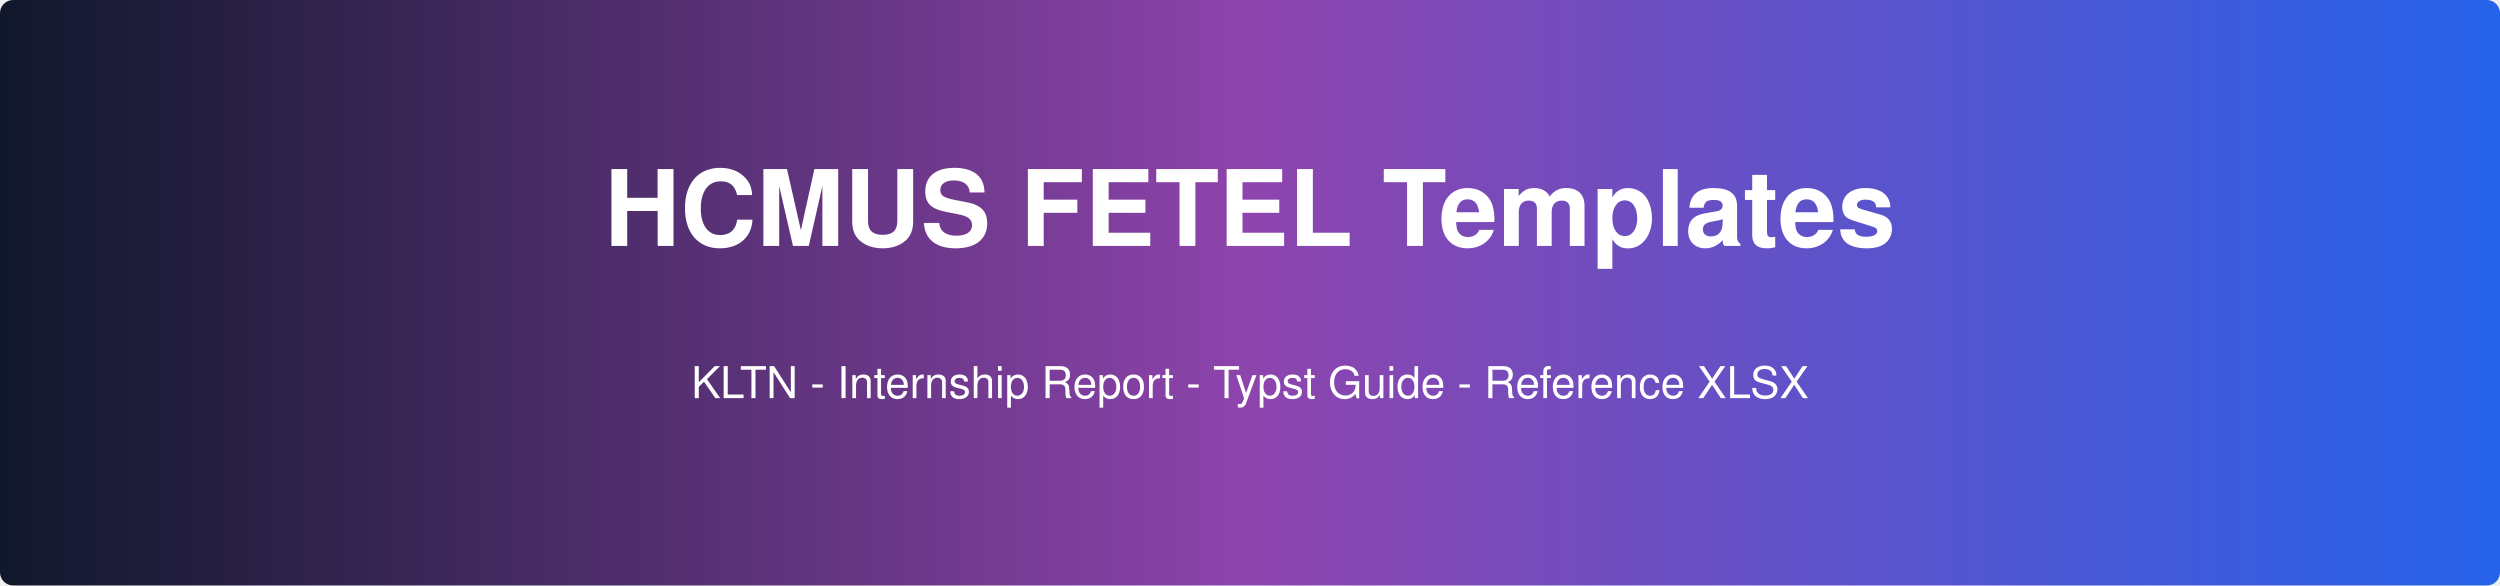
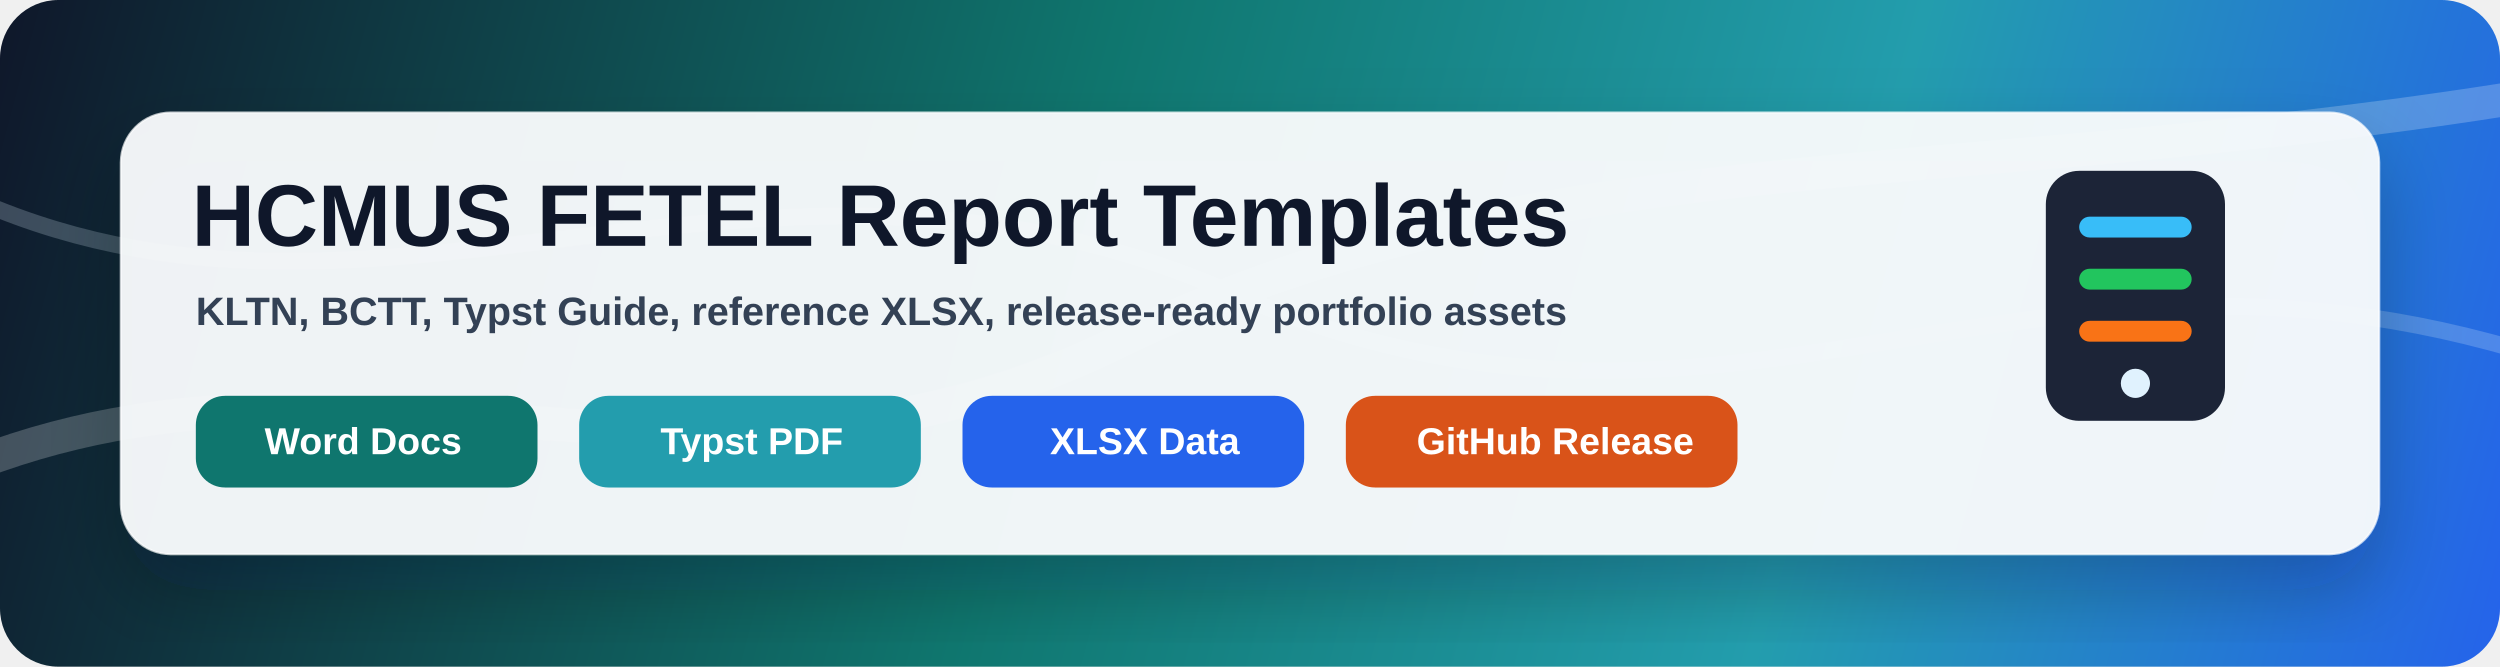
- <svg xmlns="http://www.w3.org/2000/svg" width="854" height="200" viewBox="0 0 854 200">
-   <style>
-       .text {   font-size: 36px;   font-weight: 700;   font-family: -apple-system,BlinkMacSystemFont,Segoe UI,Helvetica,Arial,sans-serif,Apple Color Emoji,Segoe UI Emoji;  } .desc {   font-size: 15px;   font-weight: 500;   font-family: -apple-system,BlinkMacSystemFont,Segoe UI,Helvetica,Arial,sans-serif,Apple Color Emoji,Segoe UI Emoji;  } 
-       .text, .desc {   animation: fadeIn 1.2s ease-in-out forwards;  } @keyframes fadeIn {   from {     opacity: 0;   }   to {     opacity: 1;   }  } 
-     </style>
-   <svg viewBox="0 0 854 200">
-     <defs>
-       <linearGradient id="linear" x1="0%" y1="0%" x2="100%" y2="0%">
-         <stop offset="0%" stop-color="#0f172a" />
-         <stop offset="50%" stop-color="#8e44ad" />
-         <stop offset="100%" stop-color="#2563eb" />
-       </linearGradient>
-     </defs>
-     <rect rx="4.5" height="200" width="100%" fill="url(#linear)" stroke-opacity="1" />
-   </svg>
-   <text text-anchor="middle" alignment-baseline="middle" x="50%" y="42%" class="text" style="fill:#ffffff;" stroke="#none" stroke-width="1">HCMUS FETEL Templates</text>
-   <text text-anchor="middle" alignment-baseline="middle" x="50%" y="68%" class="desc" style="fill:#ffffff;">KLTN - Internship Report - Typst Guide - Reference XLSX</text>
+ <svg xmlns="http://www.w3.org/2000/svg" width="1200" height="320" viewBox="0 0 1200 320" fill="none">
+   <defs>
+     <linearGradient id="bg" x1="0" y1="0" x2="1200" y2="320" gradientUnits="userSpaceOnUse">
+       <stop offset="0" stop-color="#0f172a" />
+       <stop offset="0.42" stop-color="#0f766e" />
+       <stop offset="0.72" stop-color="#239dad" />
+       <stop offset="1" stop-color="#2563eb" />
+     </linearGradient>
+     <filter id="shadow" x="-20%" y="-20%" width="140%" height="140%">
+       <feDropShadow dx="0" dy="18" stdDeviation="18" flood-color="#020617" flood-opacity="0.25" />
+     </filter>
+   </defs>
+   <rect width="1200" height="320" rx="28" fill="url(#bg)" />
+   <g opacity="0.22">
+     <path d="M-60 245 C150 130 320 270 535 165 C745 62 950 95 1260 38" stroke="#ffffff" stroke-width="16" stroke-linecap="round">
+       <animate attributeName="d" dur="10s" repeatCount="indefinite" values="M-60 245 C150 130 320 270 535 165 C745 62 950 95 1260 38;M-60 206 C160 292 325 96 535 165 C760 238 950 125 1260 90;M-60 245 C150 130 320 270 535 165 C745 62 950 95 1260 38" />
+     </path>
+     <path d="M-40 82 C165 195 352 40 585 138 C840 250 972 80 1245 180" stroke="#e0f2fe" stroke-width="8" stroke-linecap="round">
+       <animate attributeName="d" dur="12s" repeatCount="indefinite" values="M-40 82 C165 195 352 40 585 138 C840 250 972 80 1245 180;M-40 130 C180 38 350 220 585 138 C830 80 990 246 1245 150;M-40 82 C165 195 352 40 585 138 C840 250 972 80 1245 180" />
+     </path>
+   </g>
+   <g filter="url(#shadow)">
+     <rect x="58" y="54" width="1084" height="212" rx="24" fill="#f8fafc" opacity="0.96" />
+     <rect x="58" y="54" width="1084" height="212" rx="24" stroke="#ffffff" stroke-opacity="0.7" />
+   </g>
+   <text x="92" y="118" fill="#0f172a" font-family="Segoe UI, Arial, sans-serif" font-size="42" font-weight="800">HCMUS FETEL Report Templates</text>
+   <text x="94" y="156" fill="#334155" font-family="Segoe UI, Arial, sans-serif" font-size="19" font-weight="600">KLTN, BCTT, Typst Guide, reference XLSX, release-ready portfolio assets</text>
+   <g font-family="Segoe UI, Arial, sans-serif" font-weight="700">
+     <rect x="94" y="190" width="164" height="44" rx="14" fill="#0f766e" />
+     <text x="127" y="218" fill="#ffffff" font-size="18">Word Docs</text>
+     <rect x="278" y="190" width="164" height="44" rx="14" fill="#239dad" />
+     <text x="317" y="218" fill="#ffffff" font-size="18">Typst PDF</text>
+     <rect x="462" y="190" width="164" height="44" rx="14" fill="#2563eb" />
+     <text x="504" y="218" fill="#ffffff" font-size="18">XLSX Data</text>
+     <rect x="646" y="190" width="188" height="44" rx="14" fill="#d95319" />
+     <text x="680" y="218" fill="#ffffff" font-size="18">GitHub Release</text>
+   </g>
+   <g transform="translate(982 82)">
+     <rect x="0" y="0" width="86" height="120" rx="16" fill="#0f172a" opacity="0.94" />
+     <rect x="16" y="22" width="54" height="10" rx="5" fill="#38bdf8" />
+     <rect x="16" y="47" width="54" height="10" rx="5" fill="#22c55e" />
+     <rect x="16" y="72" width="54" height="10" rx="5" fill="#f97316" />
+     <circle cx="43" cy="102" r="7" fill="#e0f2fe">
+       <animate attributeName="r" dur="1.8s" repeatCount="indefinite" values="6;10;6" />
+     </circle>
+   </g>
</svg>
